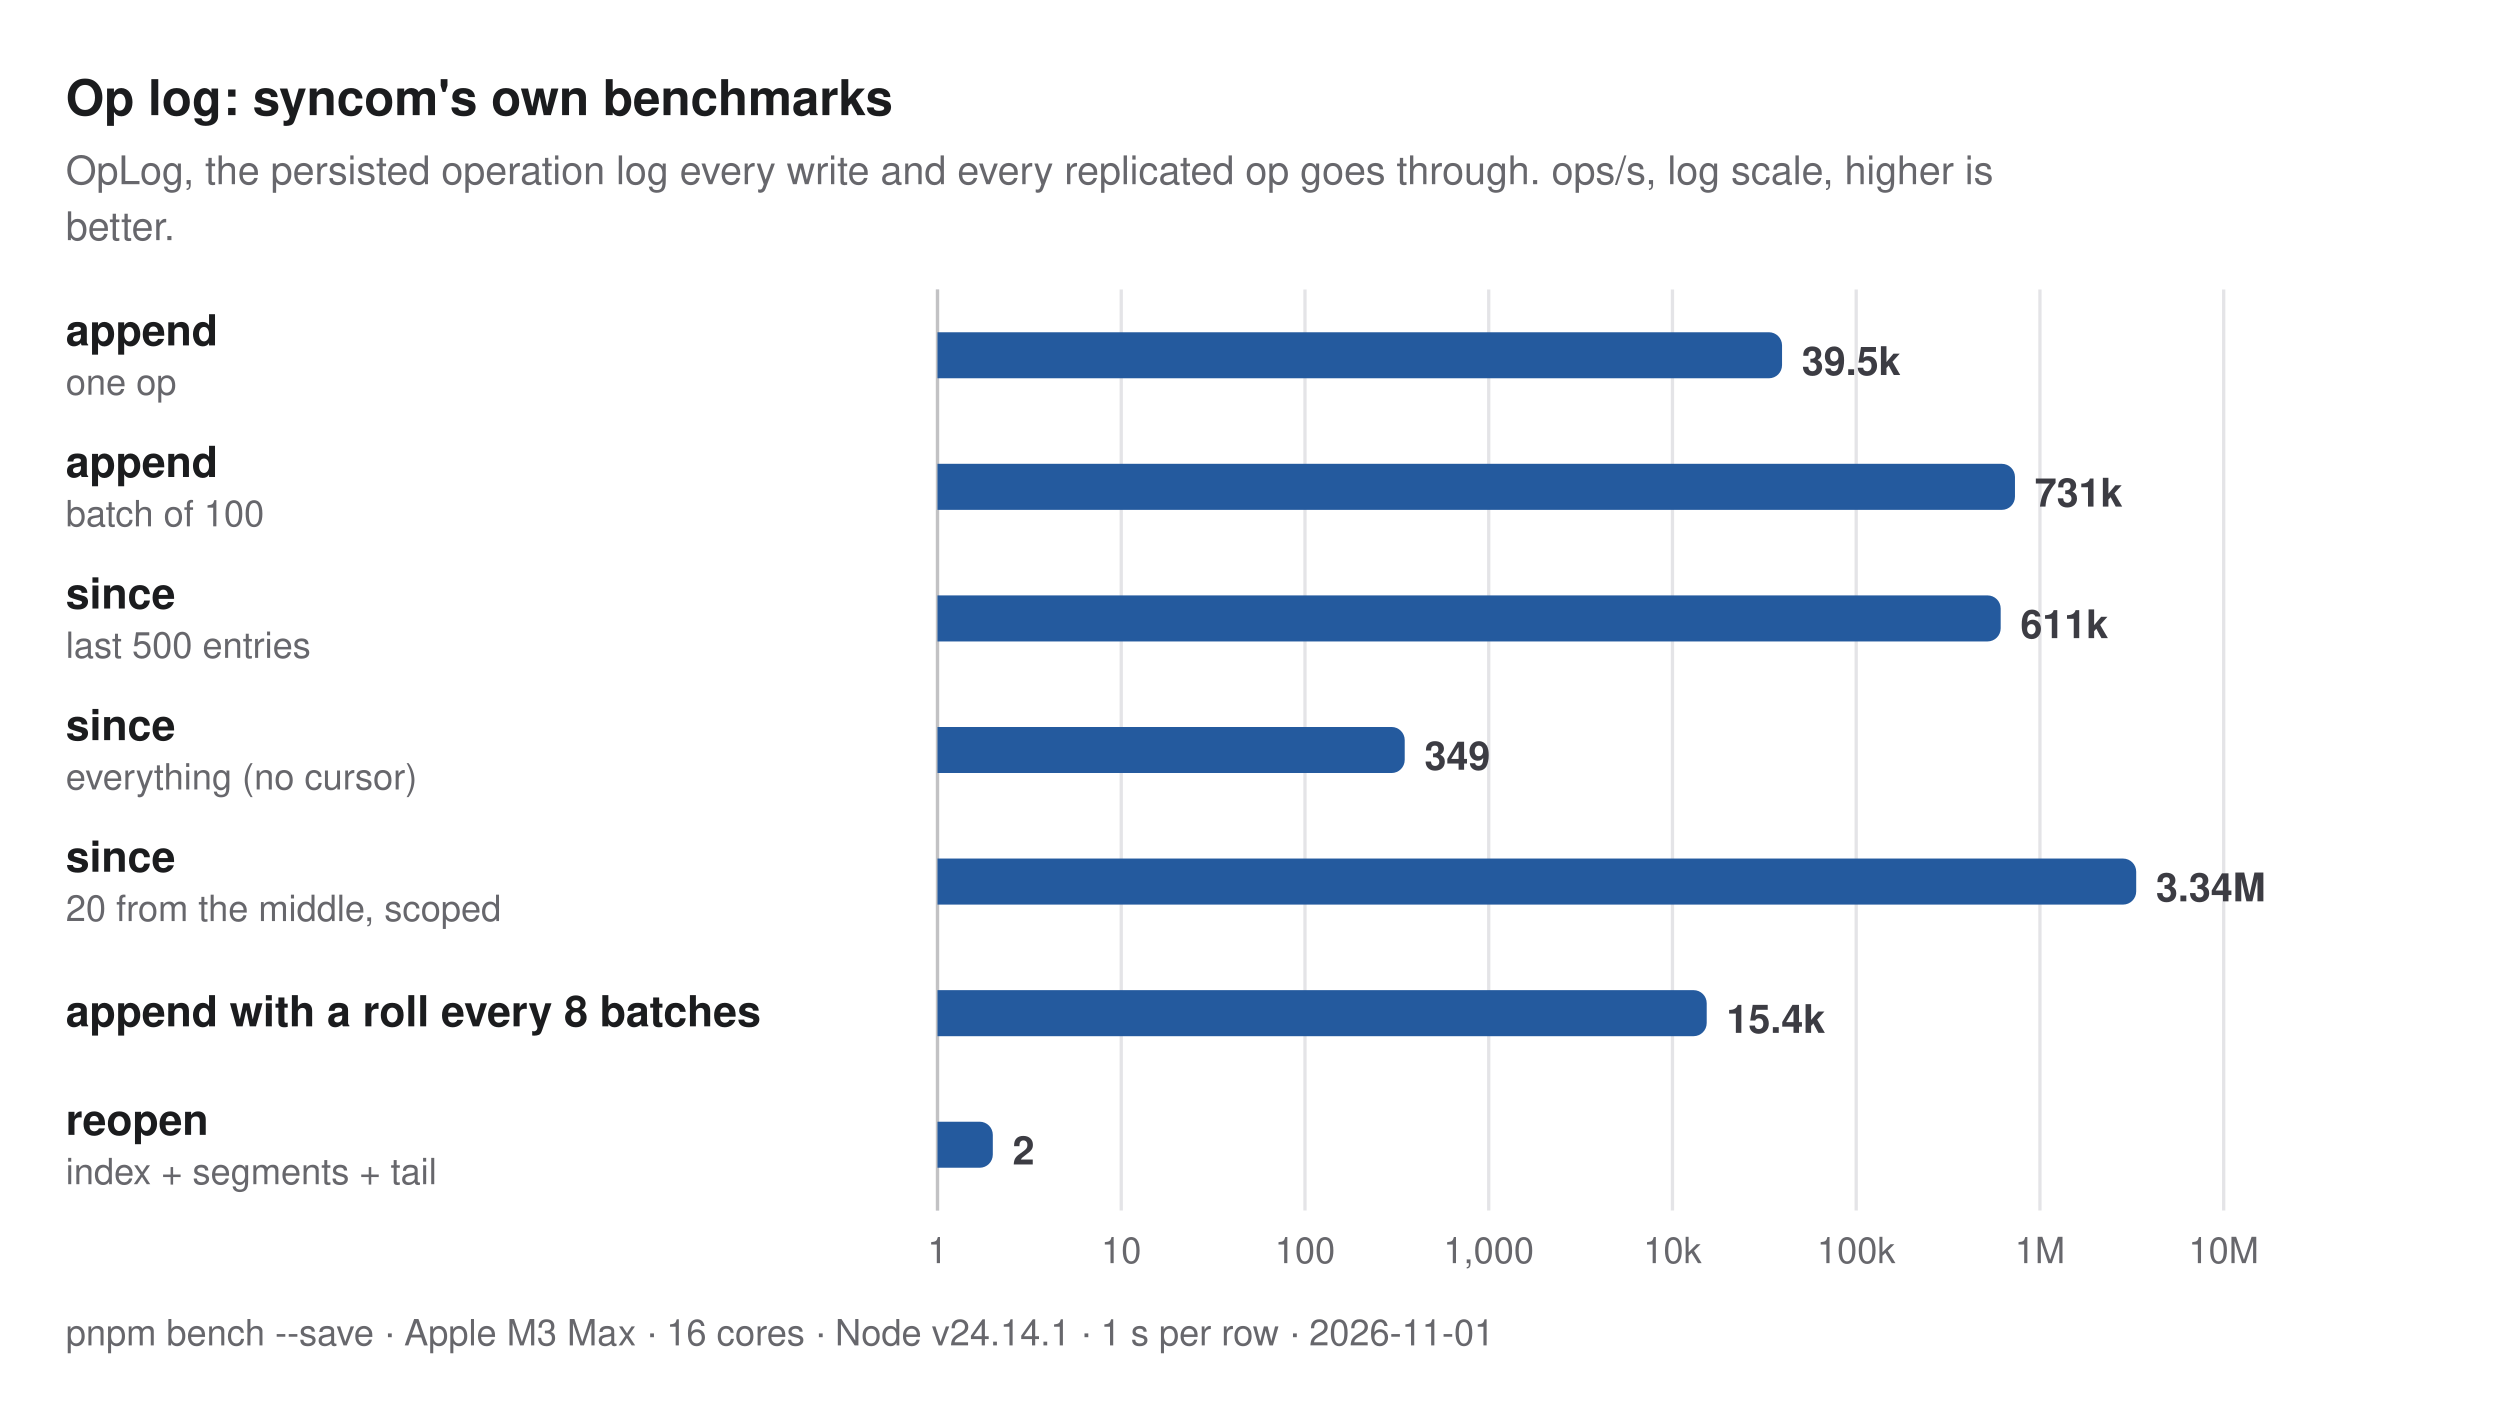
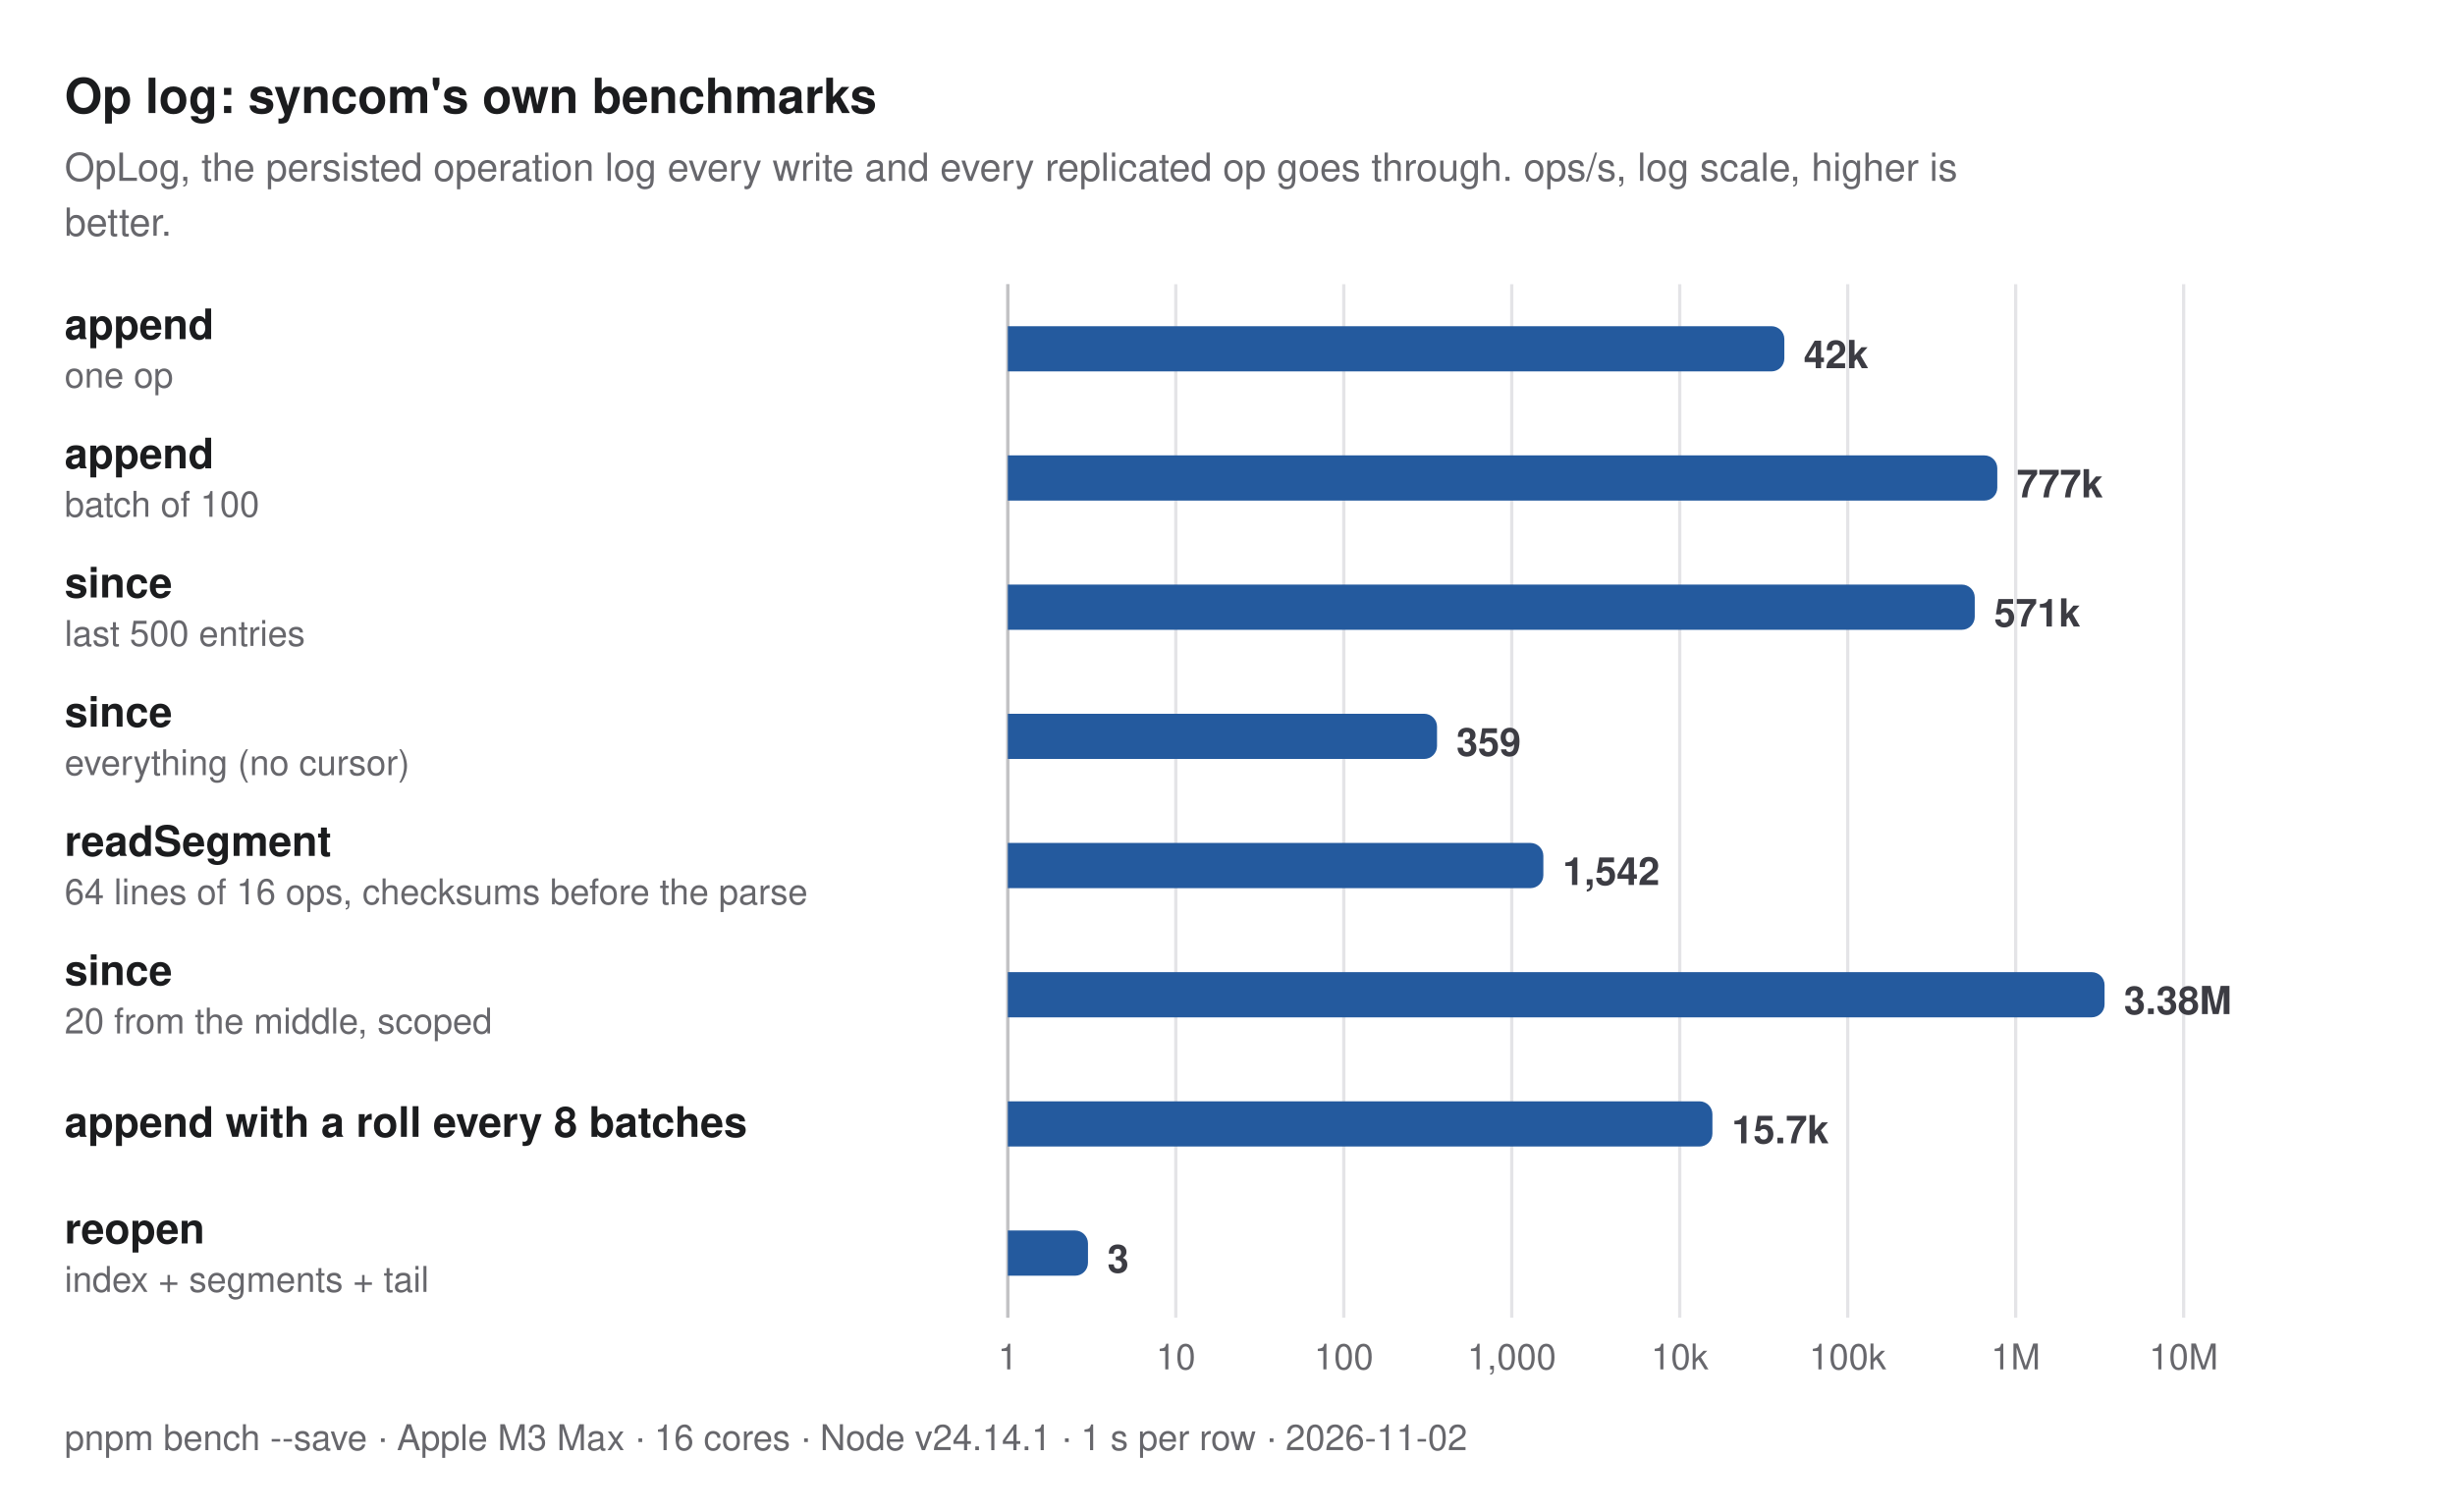
- <svg xmlns="http://www.w3.org/2000/svg" width="760" height="428" viewBox="0 0 760 428" role="img" aria-label="Op log: syncom's own benchmarks. OpLog, the persisted operation log every write and every replicated op goes through. ops/s, log scale, higher is better.">
+ <svg xmlns="http://www.w3.org/2000/svg" width="760" height="468" viewBox="0 0 760 468" role="img" aria-label="Op log: syncom's own benchmarks. OpLog, the persisted operation log every write and every replicated op goes through. ops/s, log scale, higher is better.">
  <style>
  text { font-family: -apple-system, BlinkMacSystemFont, "Segoe UI", Helvetica, Arial, sans-serif; }
  .title { font-size: 15px; font-weight: 700; fill: #1b1c1e; }
  .subtitle, .caption { font-size: 12px; fill: #67676c; }
  .caption { font-size: 11px; }
  .group { font-size: 11px; font-weight: 600; letter-spacing: 0.06em; fill: #67676c; }
  .label { font-size: 13px; font-weight: 600; fill: #1b1c1e; }
  .label.primary, .label.secondary { font-weight: 700; }
  .sublabel { font-size: 11px; fill: #67676c; }
  .value { font-size: 12px; font-weight: 600; fill: #3c3c43; font-variant-numeric: tabular-nums; }
  .value.small { font-size: 10px; }
  .legend { font-size: 11px; fill: #3c3c43; }
  .tick { font-size: 11px; fill: #67676c; font-variant-numeric: tabular-nums; }
  .grid { stroke: #e4e4e7; stroke-width: 1; }
  .axis { stroke: #c2c2c4; stroke-width: 1; }
  .ref { stroke: #67676c; stroke-width: 1; stroke-dasharray: 3 3; }
  .bar { fill: #c4c6cc; }
  .bar.primary { fill: #245a9e; }
  .bar.secondary { fill: #5e9be6; }
  @media (prefers-color-scheme: dark) {
    .title, .label { fill: #dfdfd6; }
    .subtitle, .caption, .group, .sublabel, .tick { fill: #98989f; }
    .value, .legend { fill: #c2c2c4; }
    .grid { stroke: #2e2e32; }
    .axis { stroke: #48484c; }
    .ref { stroke: #98989f; }
    .bar { fill: #46474e; }
    .bar.primary { fill: #8dbcf2; }
    .bar.secondary { fill: #3d7bd0; }
  }
</style>
  <text class="title" x="20" y="35">Op log: syncom's own benchmarks</text>
  <text class="subtitle" x="20" y="56">OpLog, the persisted operation log every write and every replicated op goes through. ops/s, log scale, higher is</text>
  <text class="subtitle" x="20" y="73">better.</text>
-   <line class="grid" x1="285" y1="88" x2="285" y2="368" />
-   <text class="tick" x="285" y="384" text-anchor="middle">1</text>
-   <line class="grid" x1="340.857" y1="88" x2="340.857" y2="368" />
-   <text class="tick" x="340.857" y="384" text-anchor="middle">10</text>
-   <line class="grid" x1="396.714" y1="88" x2="396.714" y2="368" />
-   <text class="tick" x="396.714" y="384" text-anchor="middle">100</text>
-   <line class="grid" x1="452.571" y1="88" x2="452.571" y2="368" />
-   <text class="tick" x="452.571" y="384" text-anchor="middle">1,000</text>
-   <line class="grid" x1="508.429" y1="88" x2="508.429" y2="368" />
-   <text class="tick" x="508.429" y="384" text-anchor="middle">10k</text>
-   <line class="grid" x1="564.286" y1="88" x2="564.286" y2="368" />
-   <text class="tick" x="564.286" y="384" text-anchor="middle">100k</text>
-   <line class="grid" x1="620.143" y1="88" x2="620.143" y2="368" />
-   <text class="tick" x="620.143" y="384" text-anchor="middle">1M</text>
-   <line class="grid" x1="676" y1="88" x2="676" y2="368" />
-   <text class="tick" x="676" y="384" text-anchor="middle">10M</text>
-   <line class="axis" x1="285" y1="88" x2="285" y2="368" />
+   <line class="grid" x1="312" y1="88" x2="312" y2="408" />
+   <text class="tick" x="312" y="424" text-anchor="middle">1</text>
+   <line class="grid" x1="364" y1="88" x2="364" y2="408" />
+   <text class="tick" x="364" y="424" text-anchor="middle">10</text>
+   <line class="grid" x1="416" y1="88" x2="416" y2="408" />
+   <text class="tick" x="416" y="424" text-anchor="middle">100</text>
+   <line class="grid" x1="468" y1="88" x2="468" y2="408" />
+   <text class="tick" x="468" y="424" text-anchor="middle">1,000</text>
+   <line class="grid" x1="520" y1="88" x2="520" y2="408" />
+   <text class="tick" x="520" y="424" text-anchor="middle">10k</text>
+   <line class="grid" x1="572" y1="88" x2="572" y2="408" />
+   <text class="tick" x="572" y="424" text-anchor="middle">100k</text>
+   <line class="grid" x1="624" y1="88" x2="624" y2="408" />
+   <text class="tick" x="624" y="424" text-anchor="middle">1M</text>
+   <line class="grid" x1="676" y1="88" x2="676" y2="408" />
+   <text class="tick" x="676" y="424" text-anchor="middle">10M</text>
+   <line class="axis" x1="312" y1="88" x2="312" y2="408" />
  <g>
    <text class="label primary" x="20" y="105">append</text>
    <text class="sublabel" x="20" y="120">one op</text>
-     <path class="bar primary" d="M285,101H537.742A4,4 0 0 1 541.742,105V111A4,4 0 0 1 537.742,115H285Z" />
-     <text class="value" x="547.742" y="114">39.5k</text>
+     <path class="bar primary" d="M312,101H548.384A4,4 0 0 1 552.384,105V111A4,4 0 0 1 548.384,115H312Z" />
+     <text class="value" x="558.384" y="114">42k</text>
  </g>
  <g>
    <text class="label primary" x="20" y="145">append</text>
    <text class="sublabel" x="20" y="160">batch of 100</text>
-     <path class="bar primary" d="M285,141H608.552A4,4 0 0 1 612.552,145V151A4,4 0 0 1 608.552,155H285Z" />
-     <text class="value" x="618.552" y="154">731k</text>
+     <path class="bar primary" d="M312,141H614.307A4,4 0 0 1 618.307,145V151A4,4 0 0 1 614.307,155H312Z" />
+     <text class="value" x="624.307" y="154">777k</text>
  </g>
  <g>
    <text class="label primary" x="20" y="185">since</text>
    <text class="sublabel" x="20" y="200">last 500 entries</text>
-     <path class="bar primary" d="M285,181H604.209A4,4 0 0 1 608.209,185V191A4,4 0 0 1 604.209,195H285Z" />
-     <text class="value" x="614.209" y="194">611k</text>
+     <path class="bar primary" d="M312,181H607.328A4,4 0 0 1 611.328,185V191A4,4 0 0 1 607.328,195H312Z" />
+     <text class="value" x="617.328" y="194">571k</text>
  </g>
  <g>
    <text class="label primary" x="20" y="225">since</text>
    <text class="sublabel" x="20" y="240">everything (no cursor)</text>
-     <path class="bar primary" d="M285,221H423.035A4,4 0 0 1 427.035,225V231A4,4 0 0 1 423.035,235H285Z" />
-     <text class="value" x="433.035" y="234">349</text>
+     <path class="bar primary" d="M312,221H440.865A4,4 0 0 1 444.865,225V231A4,4 0 0 1 440.865,235H312Z" />
+     <text class="value" x="450.865" y="234">359</text>
  </g>
  <g>
-     <text class="label primary" x="20" y="265">since</text>
-     <text class="sublabel" x="20" y="280">20 from the middle, scoped</text>
-     <path class="bar primary" d="M285,261H645.404A4,4 0 0 1 649.404,265V271A4,4 0 0 1 645.404,275H285Z" />
-     <text class="value" x="655.404" y="274">3.34M</text>
+     <text class="label primary" x="20" y="265">readSegment</text>
+     <text class="sublabel" x="20" y="280">64 lines of 16 ops, checksums before the parse</text>
+     <path class="bar primary" d="M312,261H473.78A4,4 0 0 1 477.78,265V271A4,4 0 0 1 473.78,275H312Z" />
+     <text class="value" x="483.78" y="274">1,542</text>
  </g>
  <g>
-     <text class="label primary" x="20" y="312">append with a roll every 8 batches</text>
-     <path class="bar primary" d="M285,301H514.841A4,4 0 0 1 518.841,305V311A4,4 0 0 1 514.841,315H285Z" />
-     <text class="value" x="524.841" y="314">15.4k</text>
+     <text class="label primary" x="20" y="305">since</text>
+     <text class="sublabel" x="20" y="320">20 from the middle, scoped</text>
+     <path class="bar primary" d="M312,301H647.516A4,4 0 0 1 651.516,305V311A4,4 0 0 1 647.516,315H312Z" />
+     <text class="value" x="657.516" y="314">3.38M</text>
  </g>
  <g>
-     <text class="label primary" x="20" y="345">reopen</text>
-     <text class="sublabel" x="20" y="360">index + segments + tail</text>
-     <path class="bar primary" d="M285,341H297.815A4,4 0 0 1 301.815,345V351A4,4 0 0 1 297.815,355H285Z" />
-     <text class="value" x="307.815" y="354">2</text>
+     <text class="label primary" x="20" y="352">append with a roll every 8 batches</text>
+     <path class="bar primary" d="M312,341H526.118A4,4 0 0 1 530.118,345V351A4,4 0 0 1 526.118,355H312Z" />
+     <text class="value" x="536.118" y="354">15.7k</text>
  </g>
-   <text class="caption" x="20" y="409">pnpm bench --save · Apple M3 Max · 16 cores · Node v24.14.1 · 1 s per row · 2026-11-01</text>
+   <g>
+     <text class="label primary" x="20" y="385">reopen</text>
+     <text class="sublabel" x="20" y="400">index + segments + tail</text>
+     <path class="bar primary" d="M312,381H332.81A4,4 0 0 1 336.81,385V391A4,4 0 0 1 332.81,395H312Z" />
+     <text class="value" x="342.81" y="394">3</text>
+   </g>
+   <text class="caption" x="20" y="449">pnpm bench --save · Apple M3 Max · 16 cores · Node v24.14.1 · 1 s per row · 2026-11-02</text>
</svg>
